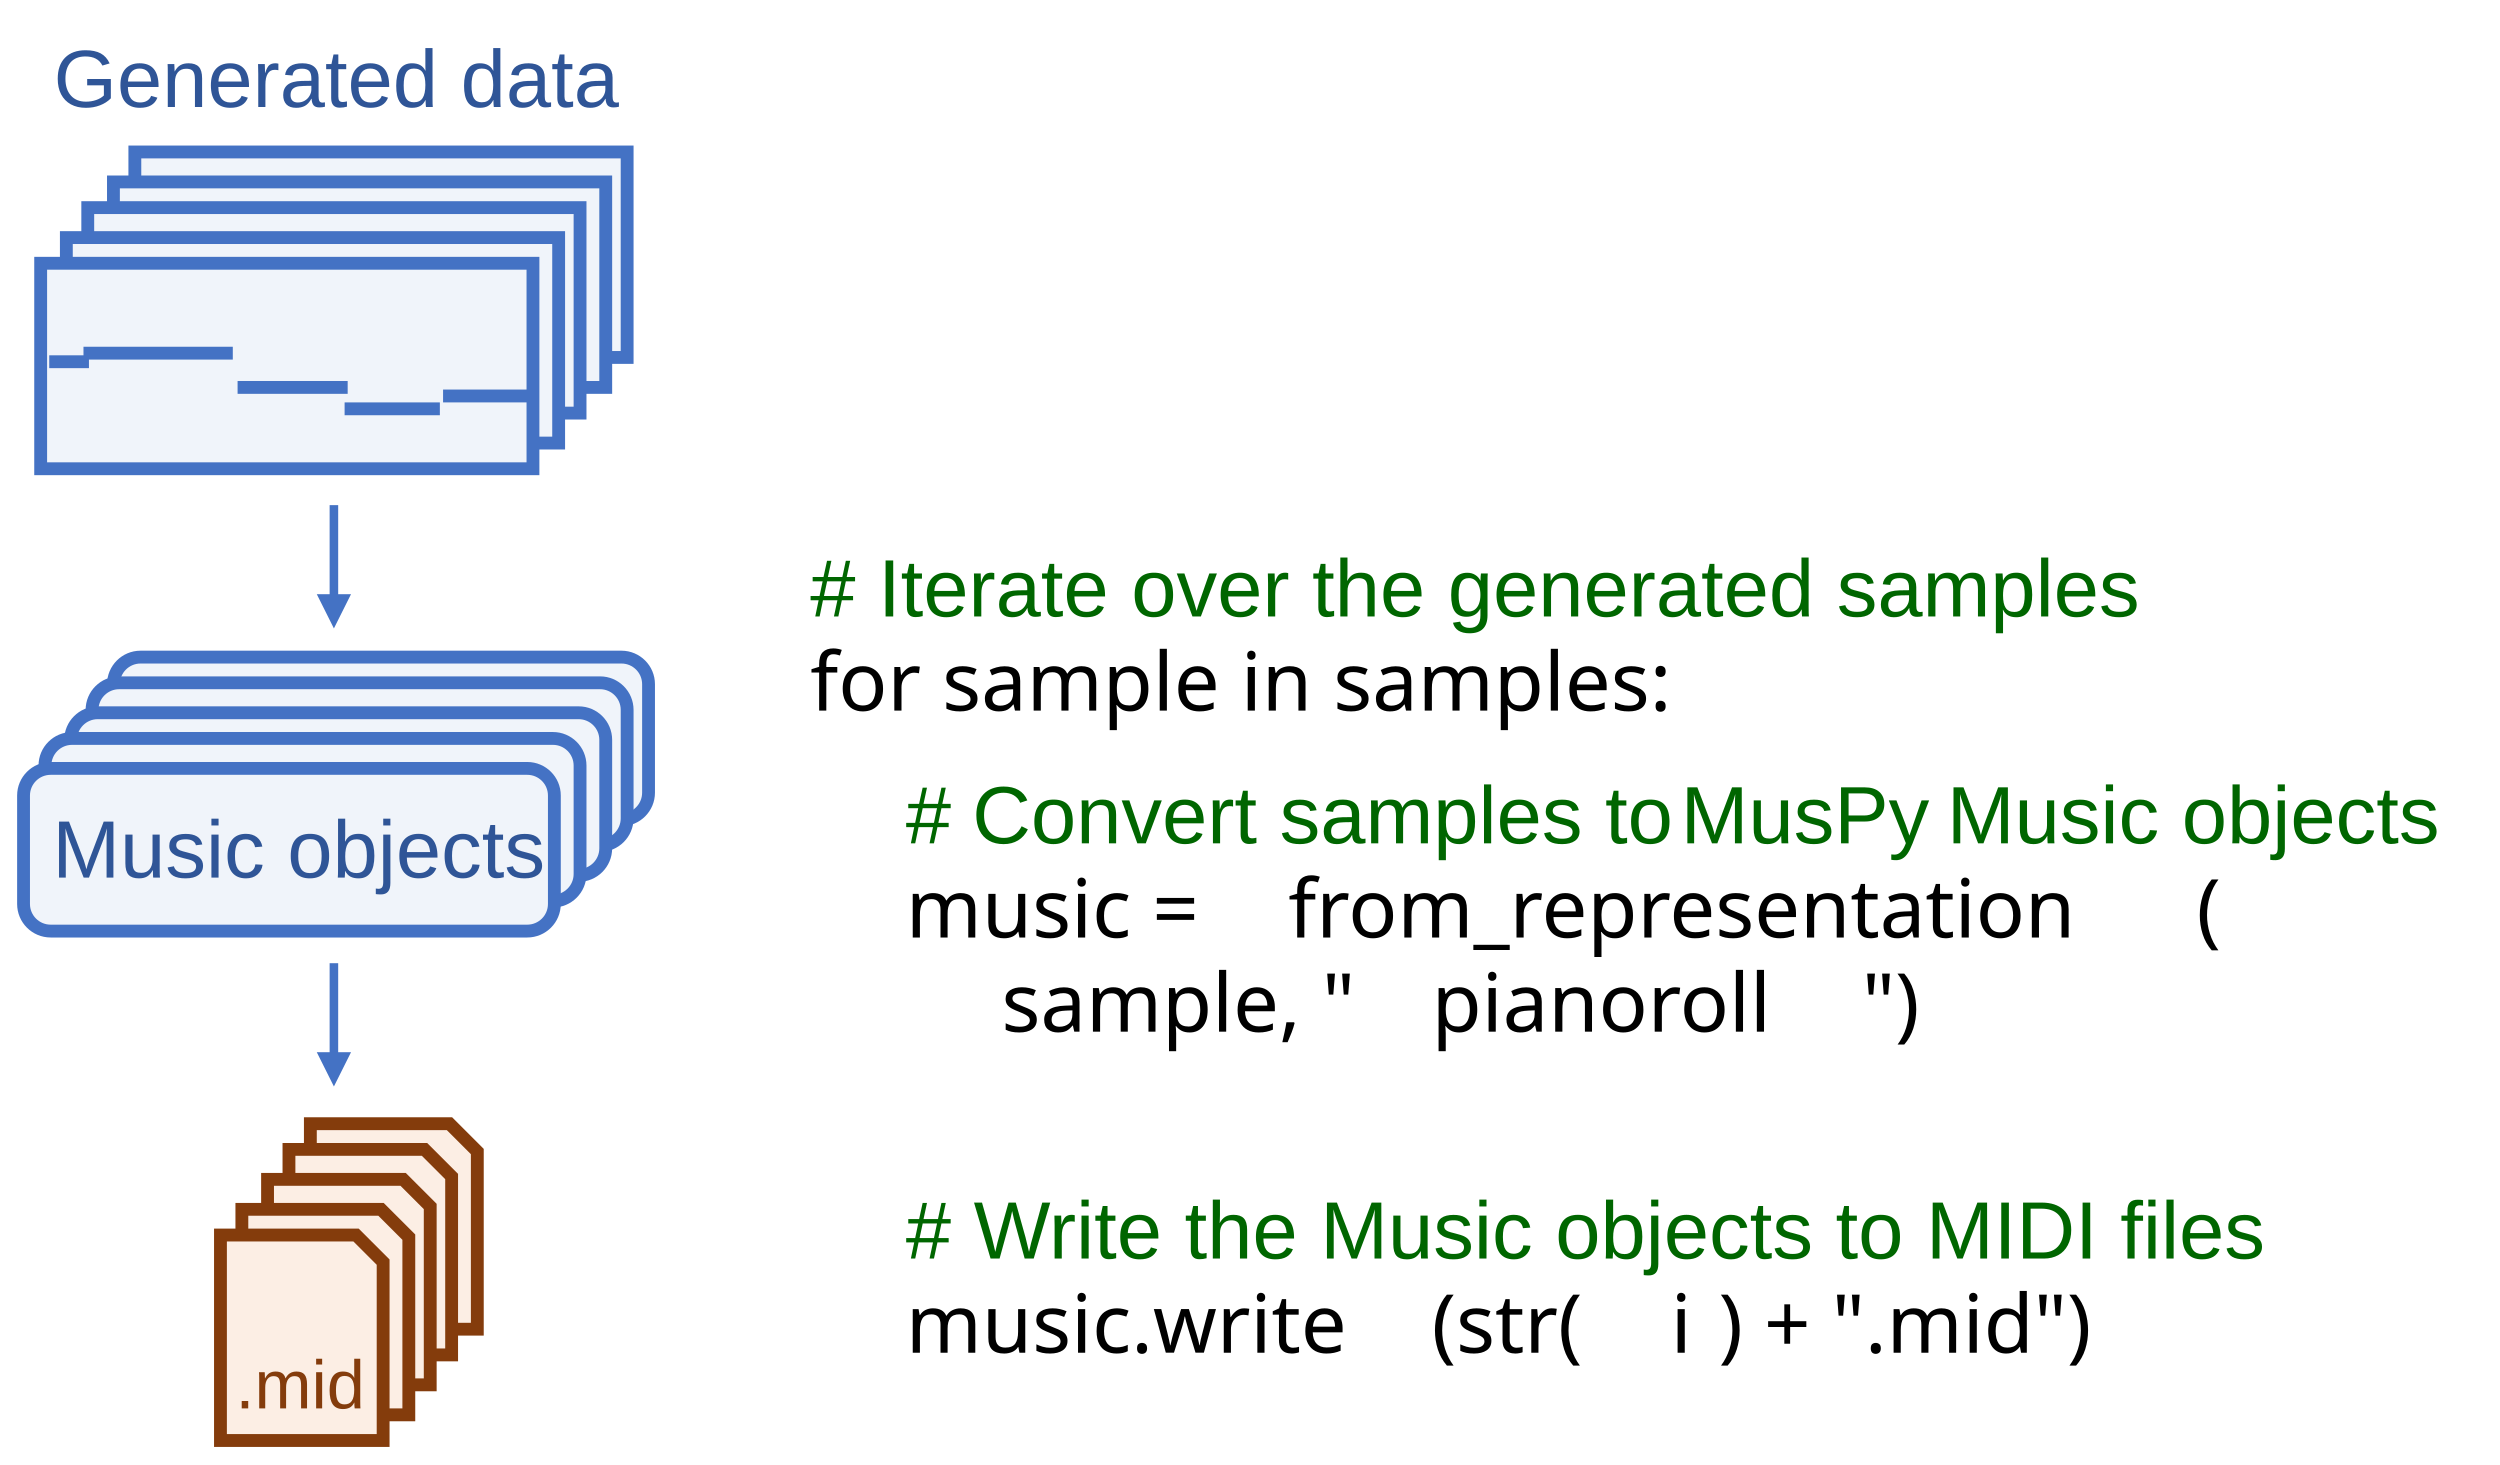
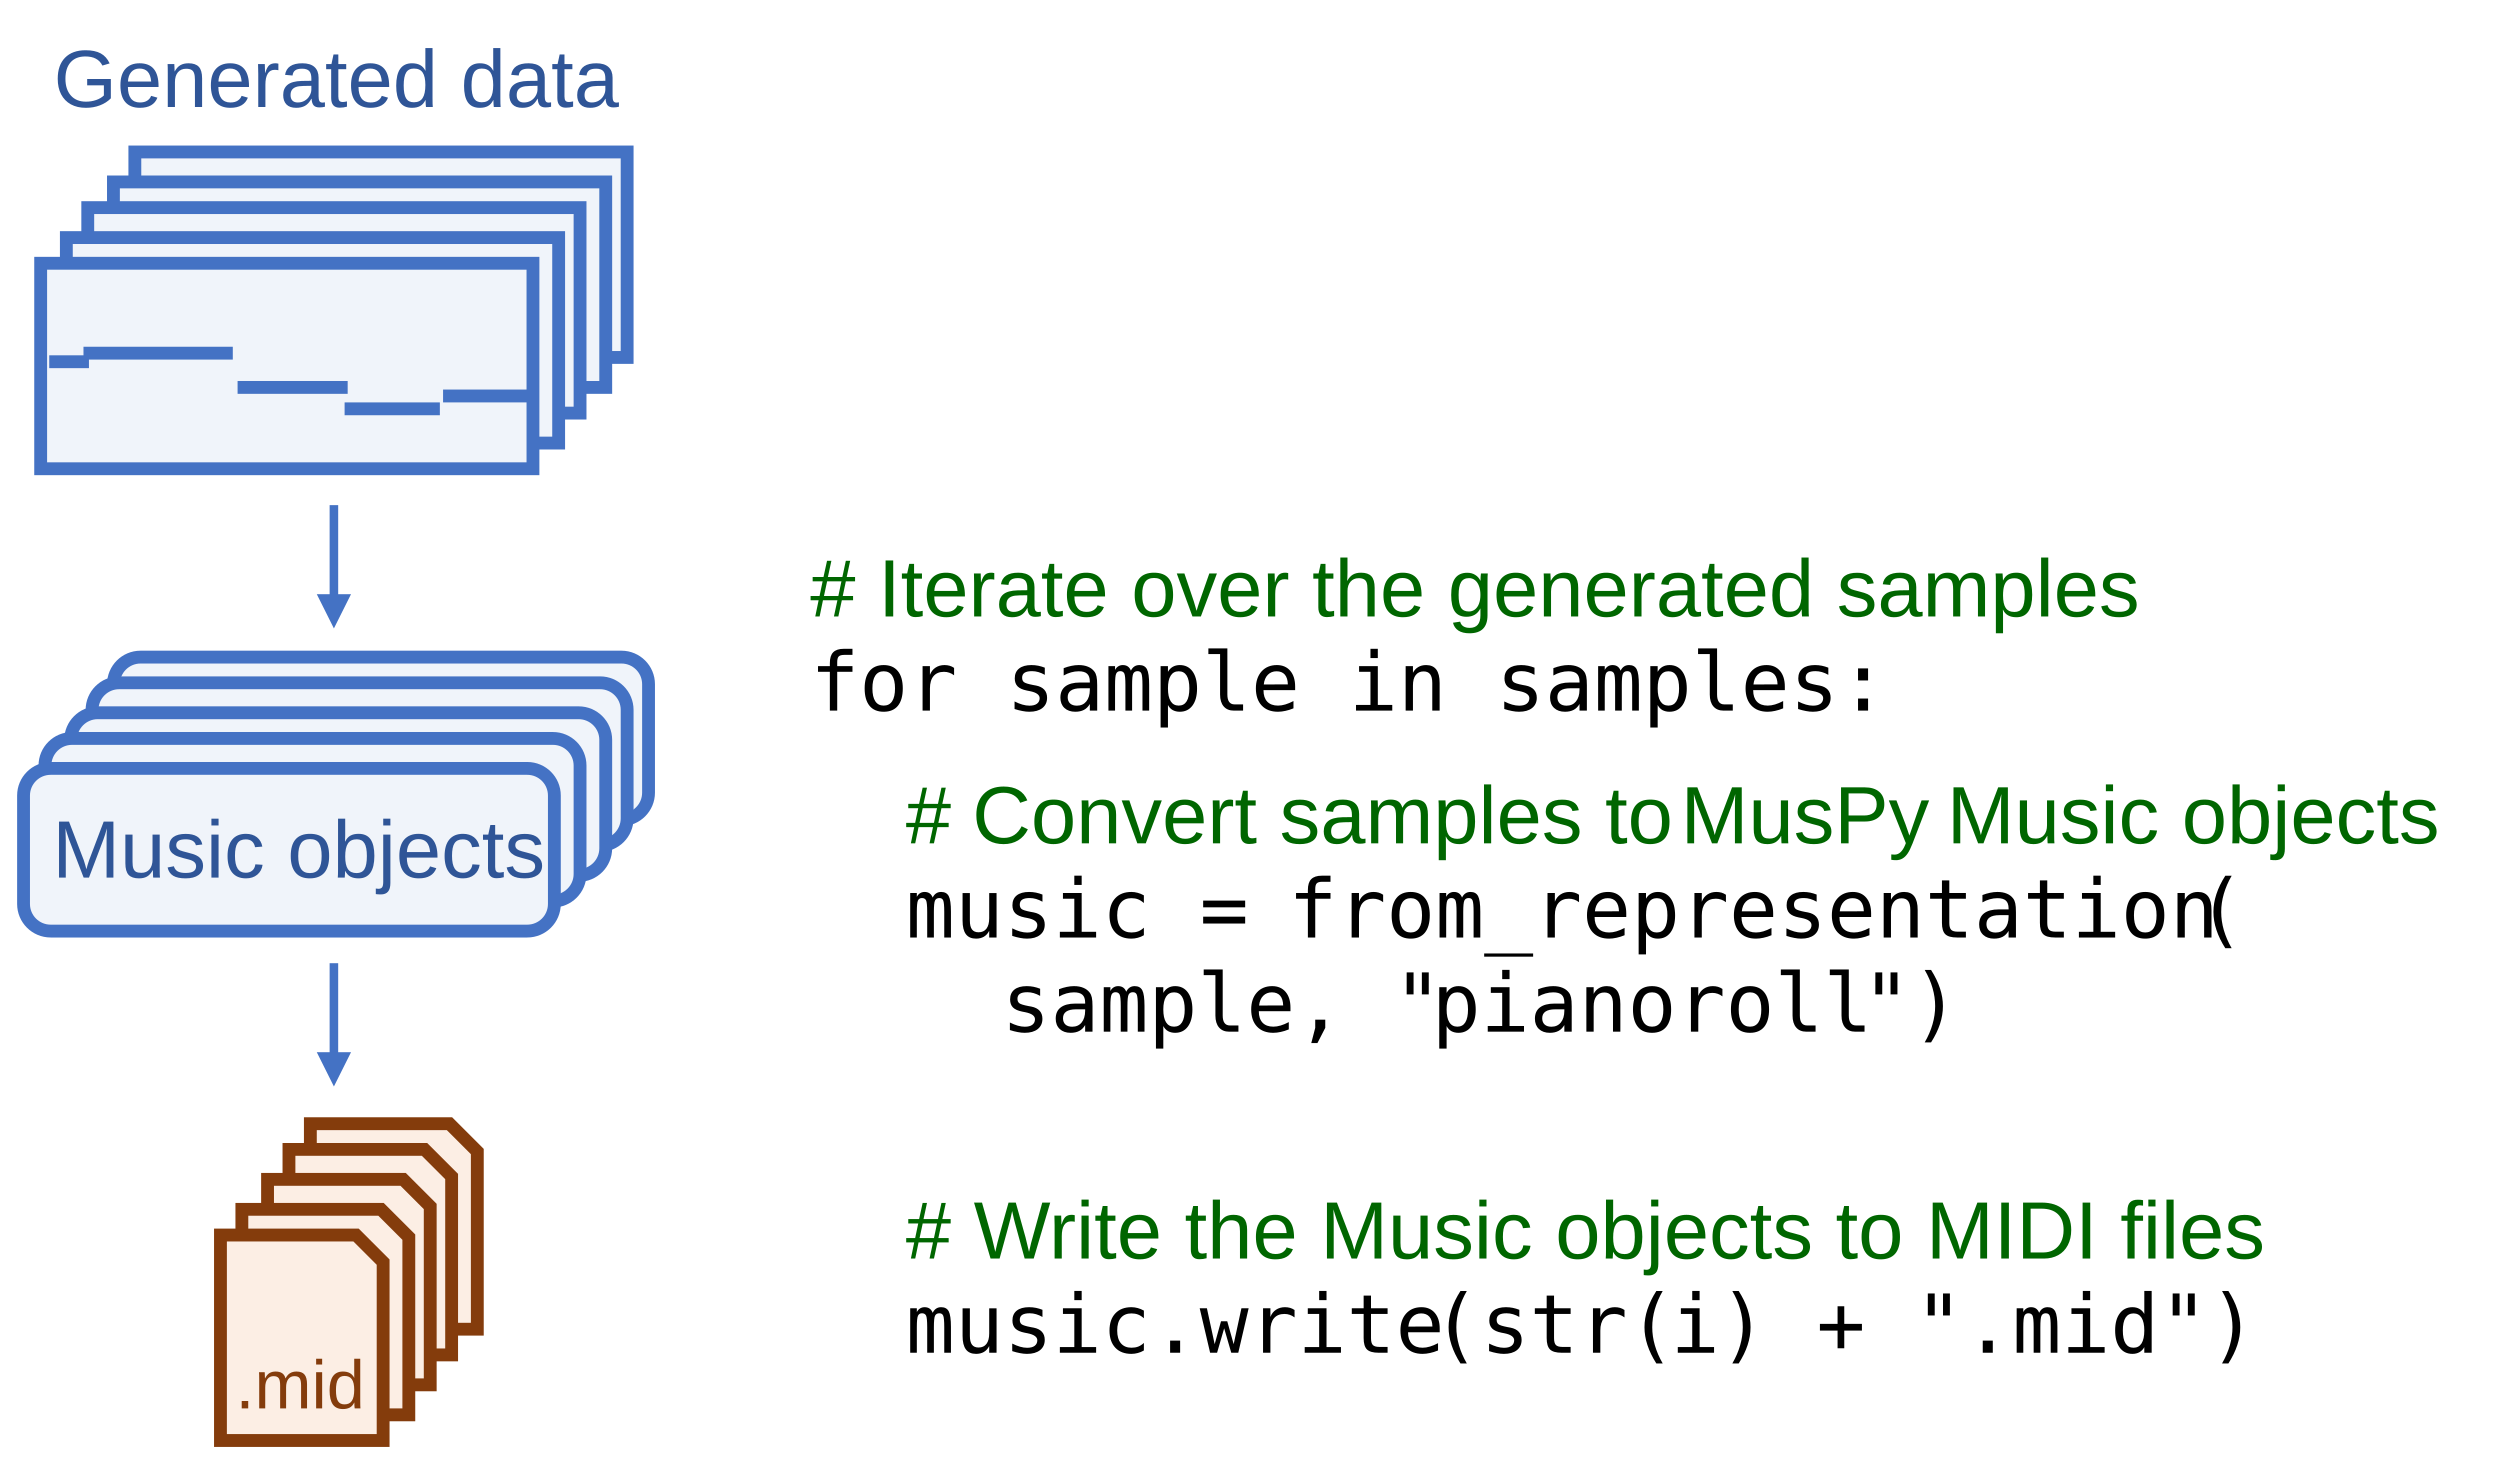
<svg xmlns="http://www.w3.org/2000/svg" width="584" height="342" overflow="hidden">
  <defs>
    <clipPath id="clip0">
      <path d="M655 179 1239 179 1239 521 655 521Z" fill-rule="evenodd" clip-rule="evenodd" />
    </clipPath>
  </defs>
  <g clip-path="url(#clip0)" transform="translate(-655 -179)">
    <text fill="#2F5597" font-family="Arial,Arial_MSFontService,sans-serif" font-weight="400" font-size="19" transform="translate(667.534 204)">Generated data</text>
    <path d="M681.5 338.833C681.5 335.336 684.336 332.5 687.833 332.5L800.167 332.5C803.664 332.5 806.5 335.336 806.5 338.833L806.5 364.167C806.5 367.664 803.664 370.5 800.167 370.5L687.833 370.5C684.336 370.5 681.5 367.664 681.5 364.167Z" stroke="#4472C4" stroke-width="3" stroke-miterlimit="8" fill="#F0F4FA" fill-rule="evenodd" />
    <path d="M676.5 344.833C676.5 341.336 679.336 338.5 682.833 338.5L795.167 338.5C798.664 338.5 801.5 341.336 801.5 344.833L801.5 370.167C801.5 373.664 798.664 376.5 795.167 376.5L682.833 376.5C679.336 376.5 676.5 373.664 676.5 370.167Z" stroke="#4472C4" stroke-width="3" stroke-miterlimit="8" fill="#F0F4FA" fill-rule="evenodd" />
    <path d="M671.5 351.833C671.5 348.336 674.336 345.5 677.833 345.5L790.167 345.5C793.664 345.5 796.5 348.336 796.5 351.833L796.5 377.167C796.5 380.664 793.664 383.5 790.167 383.5L677.833 383.5C674.336 383.5 671.5 380.664 671.5 377.167Z" stroke="#4472C4" stroke-width="3" stroke-miterlimit="8" fill="#F0F4FA" fill-rule="evenodd" />
    <path d="M665.5 357.833C665.5 354.336 668.336 351.5 671.833 351.5L784.167 351.5C787.664 351.5 790.5 354.336 790.5 357.833L790.5 383.167C790.5 386.664 787.664 389.5 784.167 389.5L671.833 389.5C668.336 389.5 665.5 386.664 665.5 383.167Z" stroke="#4472C4" stroke-width="3" stroke-miterlimit="8" fill="#F0F4FA" fill-rule="evenodd" />
    <path d="M660.5 364.833C660.5 361.336 663.336 358.5 666.833 358.5L778.167 358.5C781.664 358.5 784.5 361.336 784.5 364.833L784.5 390.167C784.5 393.664 781.664 396.5 778.167 396.5L666.833 396.5C663.336 396.5 660.5 393.664 660.5 390.167Z" stroke="#4472C4" stroke-width="3" stroke-miterlimit="8" fill="#F0F4FA" fill-rule="evenodd" />
    <text fill="#2F5597" font-family="Arial,Arial_MSFontService,sans-serif" font-weight="400" font-size="19" transform="translate(667.225 384)">Music objects<tspan fill="#006600" x="177.051" y="-61"># Iterate over the generated samples</tspan>
-       <tspan fill="#000000" font-family="Lucida Console,Lucida Console_MSFontService,sans-serif" font-stretch="semi-condensed" x="177.051" y="-39">for sample in samples:</tspan>
+       <tspan fill="#000000" font-family="Lucida Console,Lucida Console_MSFontService,Monaco,monospace" font-stretch="semi-condensed" x="177.051" y="-39">for sample in samples:</tspan>
      <tspan fill="#006600" x="199.384" y="-8"># </tspan>
      <tspan fill="#006600" x="214.884" y="-8">Convert samples to </tspan>
      <tspan fill="#006600" x="380.384" y="-8">MusPy</tspan>
      <tspan fill="#006600" x="442.551" y="-8">Music objects</tspan>
-       <tspan fill="#000000" font-family="Lucida Console,Lucida Console_MSFontService,sans-serif" font-stretch="semi-condensed" x="199.384" y="14">music = </tspan>
-       <tspan fill="#000000" font-family="Lucida Console,Lucida Console_MSFontService,sans-serif" font-stretch="semi-condensed" x="288.718" y="14">from_representation</tspan>
-       <tspan fill="#000000" font-family="Lucida Console,Lucida Console_MSFontService,sans-serif" font-stretch="semi-condensed" x="500.884" y="14">(</tspan>
-       <tspan fill="#000000" font-family="Lucida Console,Lucida Console_MSFontService,sans-serif" font-stretch="semi-condensed" x="221.718" y="36">sample, "</tspan>
-       <tspan fill="#000000" font-family="Lucida Console,Lucida Console_MSFontService,sans-serif" font-stretch="semi-condensed" x="322.218" y="36">pianoroll</tspan>
-       <tspan fill="#000000" font-family="Lucida Console,Lucida Console_MSFontService,sans-serif" font-stretch="semi-condensed" x="422.717" y="36">")</tspan>
+       <tspan fill="#000000" font-family="Lucida Console,Lucida Console_MSFontService,Monaco,monospace" font-stretch="semi-condensed" x="199.384" y="14">music = </tspan>
+       <tspan fill="#000000" font-family="Lucida Console,Lucida Console_MSFontService,Monaco,monospace" font-stretch="semi-condensed" x="288.718" y="14">from_representation</tspan>
+       <tspan fill="#000000" font-family="Lucida Console,Lucida Console_MSFontService,Monaco,monospace" font-stretch="semi-condensed" x="500.884" y="14">(</tspan>
+       <tspan fill="#000000" font-family="Lucida Console,Lucida Console_MSFontService,Monaco,monospace" font-stretch="semi-condensed" x="221.718" y="36">sample, "</tspan>
+       <tspan fill="#000000" font-family="Lucida Console,Lucida Console_MSFontService,Monaco,monospace" font-stretch="semi-condensed" x="322.218" y="36">pianoroll</tspan>
+       <tspan fill="#000000" font-family="Lucida Console,Lucida Console_MSFontService,Monaco,monospace" font-stretch="semi-condensed" x="422.717" y="36">")</tspan>
    </text>
    <rect x="686.5" y="214.5" width="115" height="48" stroke="#4472C4" stroke-width="3" stroke-miterlimit="8" fill="#F0F4FA" />
    <rect x="681.5" y="221.5" width="115" height="48" stroke="#4472C4" stroke-width="3" stroke-miterlimit="8" fill="#F0F4FA" />
    <rect x="675.5" y="227.5" width="115" height="48" stroke="#4472C4" stroke-width="3" stroke-miterlimit="8" fill="#F0F4FA" />
    <rect x="670.5" y="234.5" width="115" height="48" stroke="#4472C4" stroke-width="3" stroke-miterlimit="8" fill="#F0F4FA" />
    <rect x="664.5" y="240.5" width="115" height="48" stroke="#4472C4" stroke-width="3" stroke-miterlimit="8" fill="#F0F4FA" />
    <path d="M674.5 261.5 709.381 261.5" stroke="#4472C4" stroke-width="3" stroke-miterlimit="8" fill="none" fill-rule="evenodd" />
    <path d="M666.5 263.5 675.778 263.5" stroke="#4472C4" stroke-width="3" stroke-miterlimit="8" fill="none" fill-rule="evenodd" />
    <path d="M710.5 269.5 736.214 269.5" stroke="#4472C4" stroke-width="3" stroke-miterlimit="8" fill="none" fill-rule="evenodd" />
    <path d="M758.5 271.5 779.62 271.5" stroke="#4472C4" stroke-width="3" stroke-miterlimit="8" fill="none" fill-rule="evenodd" />
    <path d="M735.5 274.5 757.75 274.5" stroke="#4472C4" stroke-width="3" stroke-miterlimit="8" fill="none" fill-rule="evenodd" />
    <path d="M734 297 734 319.133 732 319.133 732 297ZM737 317.8 733 325.8 729 317.8Z" fill="#4472C4" />
-     <text fill="#006600" font-family="Arial,Arial_MSFontService,sans-serif" font-weight="400" font-size="19" transform="translate(866.609 473)"># Write the Music objects to MIDI files<tspan fill="#000000" font-family="Lucida Console,Lucida Console_MSFontService,sans-serif" font-stretch="semi-condensed" x="0" y="22">music.write</tspan>
-       <tspan fill="#000000" font-family="Lucida Console,Lucida Console_MSFontService,sans-serif" font-stretch="semi-condensed" x="122.833" y="22">(str(</tspan>
-       <tspan fill="#000000" font-family="Lucida Console,Lucida Console_MSFontService,sans-serif" font-stretch="semi-condensed" x="178.667" y="22">i</tspan>
-       <tspan fill="#000000" font-family="Lucida Console,Lucida Console_MSFontService,sans-serif" font-stretch="semi-condensed" x="189.833" y="22">) + ".mid")</tspan>
+     <text fill="#006600" font-family="Arial,Arial_MSFontService,sans-serif" font-weight="400" font-size="19" transform="translate(866.609 473)"># Write the Music objects to MIDI files<tspan fill="#000000" font-family="Lucida Console,Lucida Console_MSFontService,Monaco,monospace" font-stretch="semi-condensed" x="0" y="22">music.write</tspan>
+       <tspan fill="#000000" font-family="Lucida Console,Lucida Console_MSFontService,Monaco,monospace" font-stretch="semi-condensed" x="122.833" y="22">(str(</tspan>
+       <tspan fill="#000000" font-family="Lucida Console,Lucida Console_MSFontService,Monaco,monospace" font-stretch="semi-condensed" x="178.667" y="22">i</tspan>
+       <tspan fill="#000000" font-family="Lucida Console,Lucida Console_MSFontService,Monaco,monospace" font-stretch="semi-condensed" x="189.833" y="22">) + ".mid")</tspan>
    </text>
    <path d="M727.5 441.5 760 441.5 766.5 448 766.5 489.5 727.5 489.5Z" stroke="#843C0C" stroke-width="3" stroke-miterlimit="8" fill="#FCEEE4" fill-rule="evenodd" />
    <path d="M722.5 447.5 754.167 447.5 760.5 453.833 760.5 495.5 722.5 495.5Z" stroke="#843C0C" stroke-width="3" stroke-miterlimit="8" fill="#FCEEE4" fill-rule="evenodd" />
    <path d="M717.5 454.5 749.167 454.5 755.5 460.833 755.5 502.5 717.5 502.5Z" stroke="#843C0C" stroke-width="3" stroke-miterlimit="8" fill="#FCEEE4" fill-rule="evenodd" />
    <path d="M711.5 461.5 744 461.5 750.5 468 750.5 509.5 711.5 509.5Z" stroke="#843C0C" stroke-width="3" stroke-miterlimit="8" fill="#FCEEE4" fill-rule="evenodd" />
    <path d="M706.5 467.5 738.167 467.5 744.5 473.833 744.5 515.5 706.5 515.5Z" stroke="#843C0C" stroke-width="3" stroke-miterlimit="8" fill="#FCEEE4" fill-rule="evenodd" />
    <text fill="#843C0C" font-family="Arial,Arial_MSFontService,sans-serif" font-weight="400" font-size="16" transform="translate(709.996 508)">.mid</text>
    <path d="M734 404 734 426.133 732 426.133 732 404ZM737 424.8 733 432.8 729 424.8Z" fill="#4472C4" />
  </g>
</svg>
